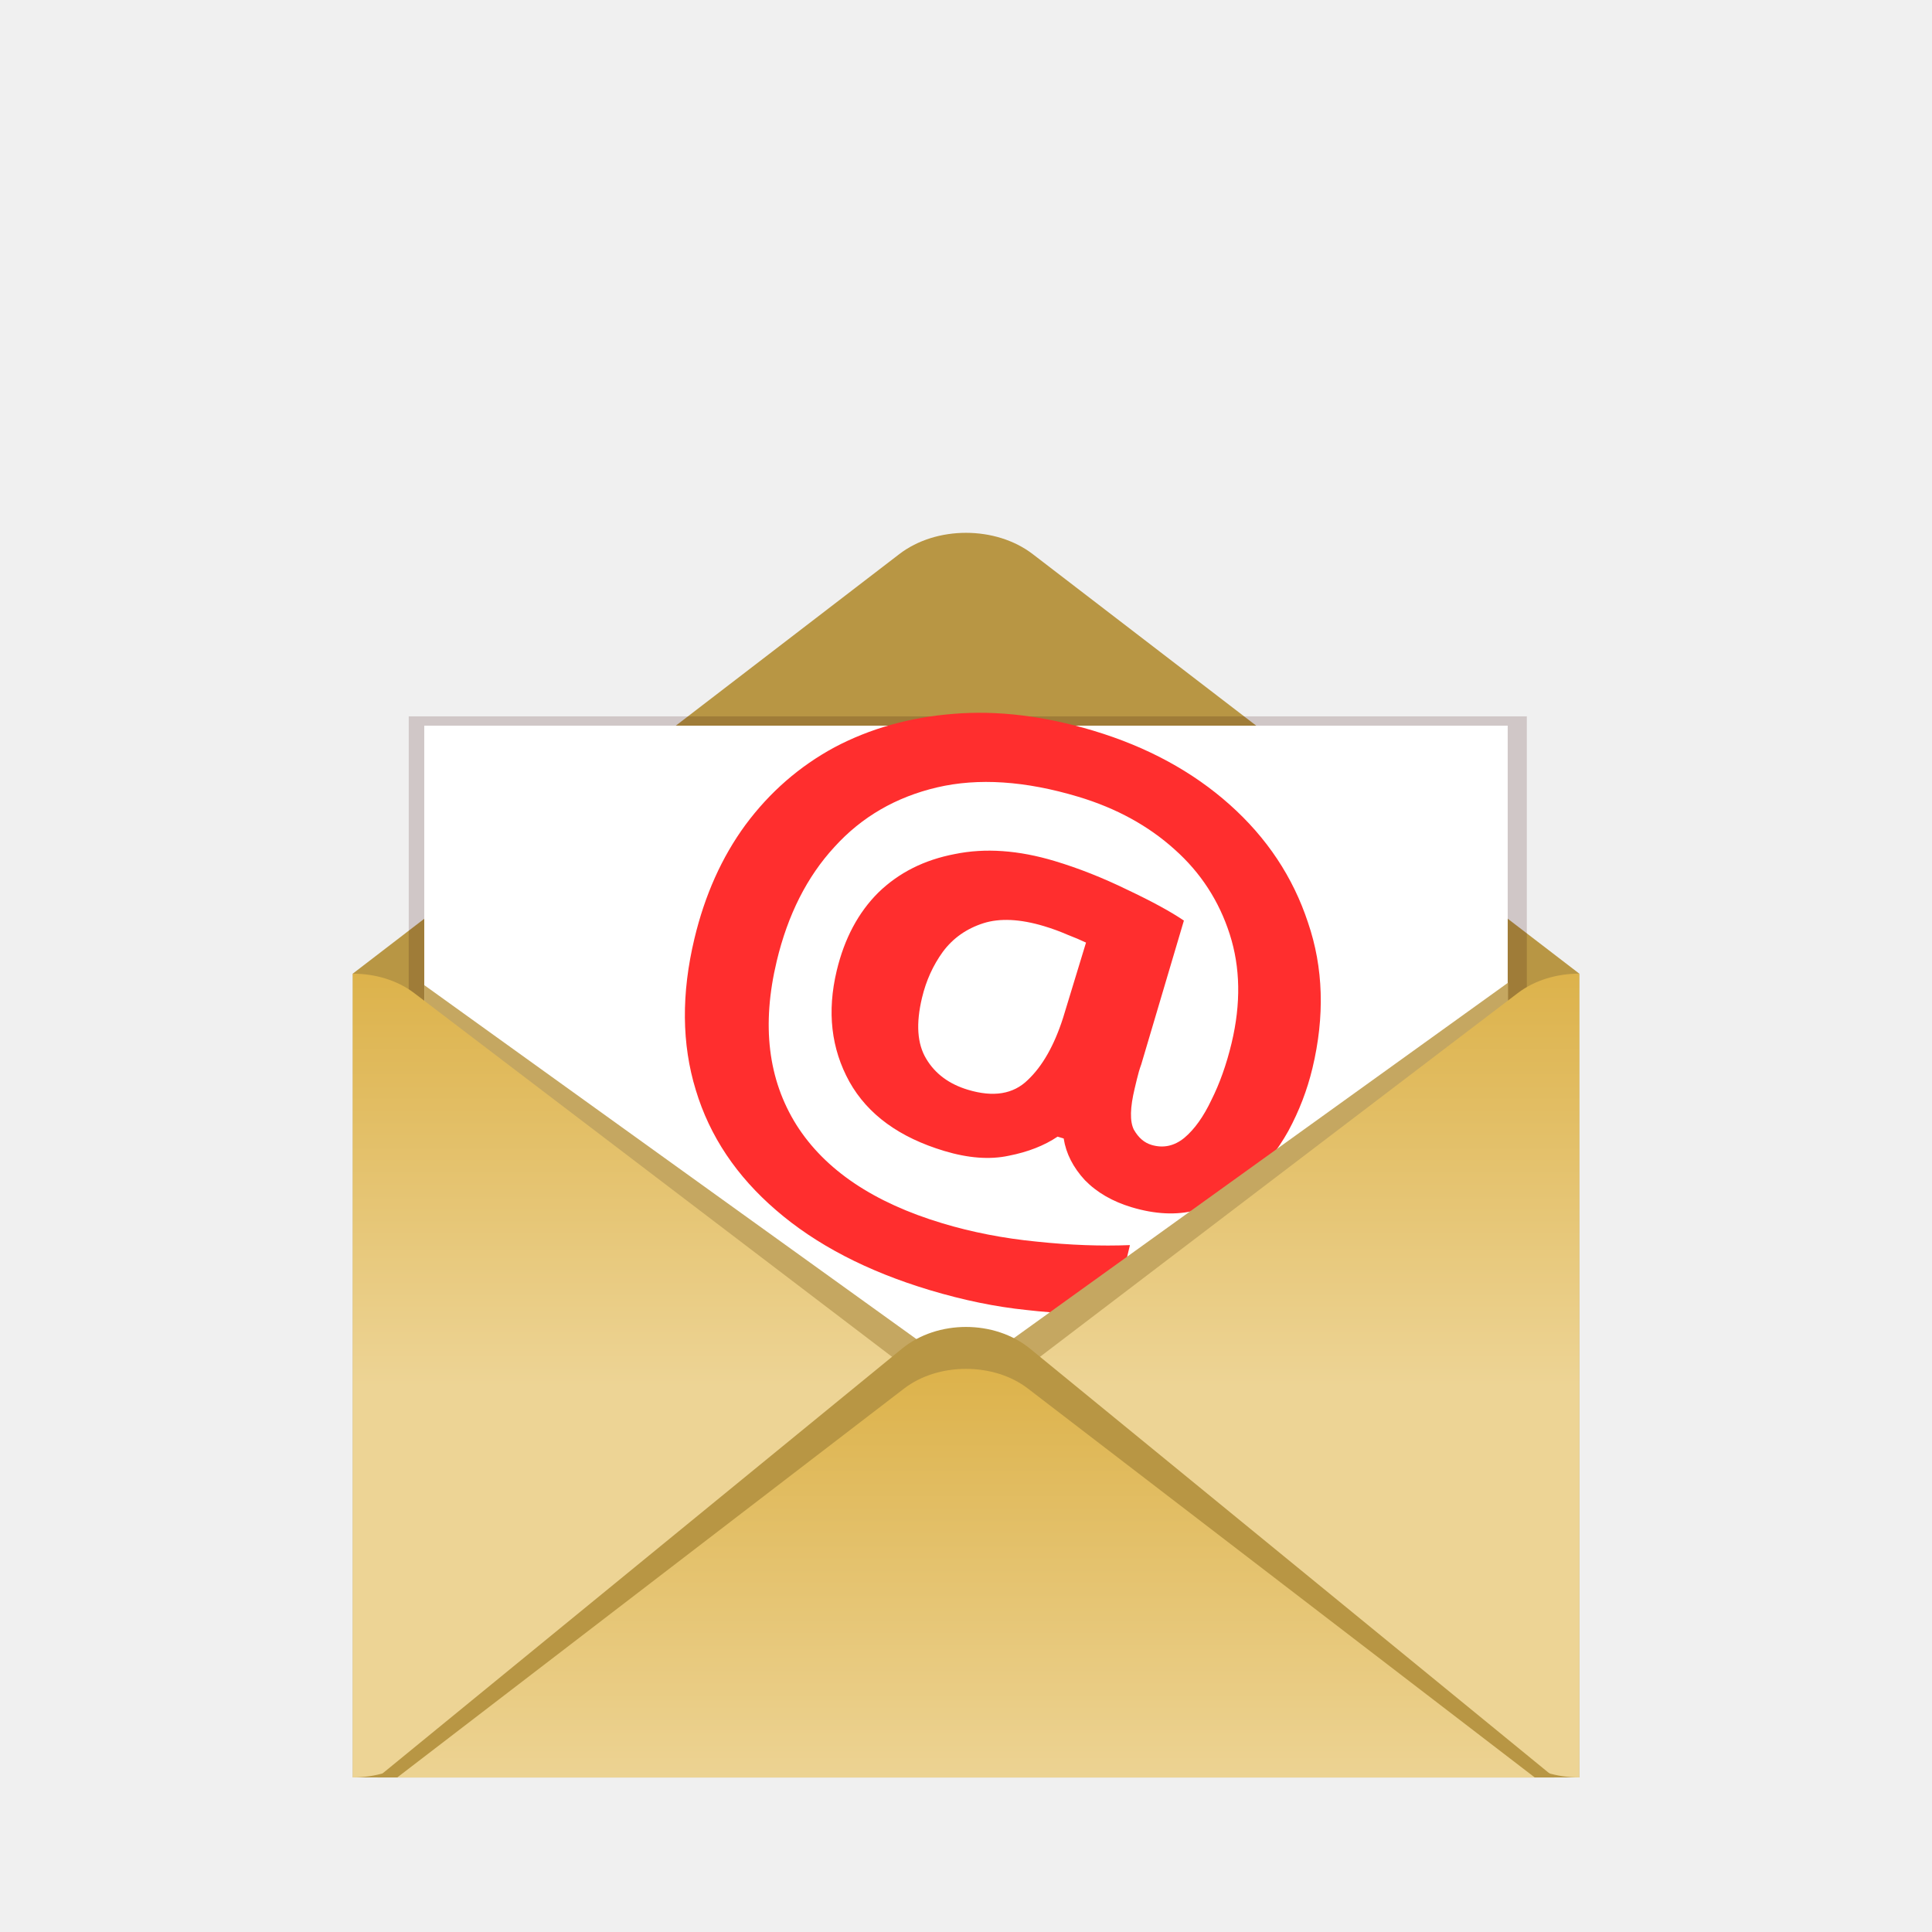
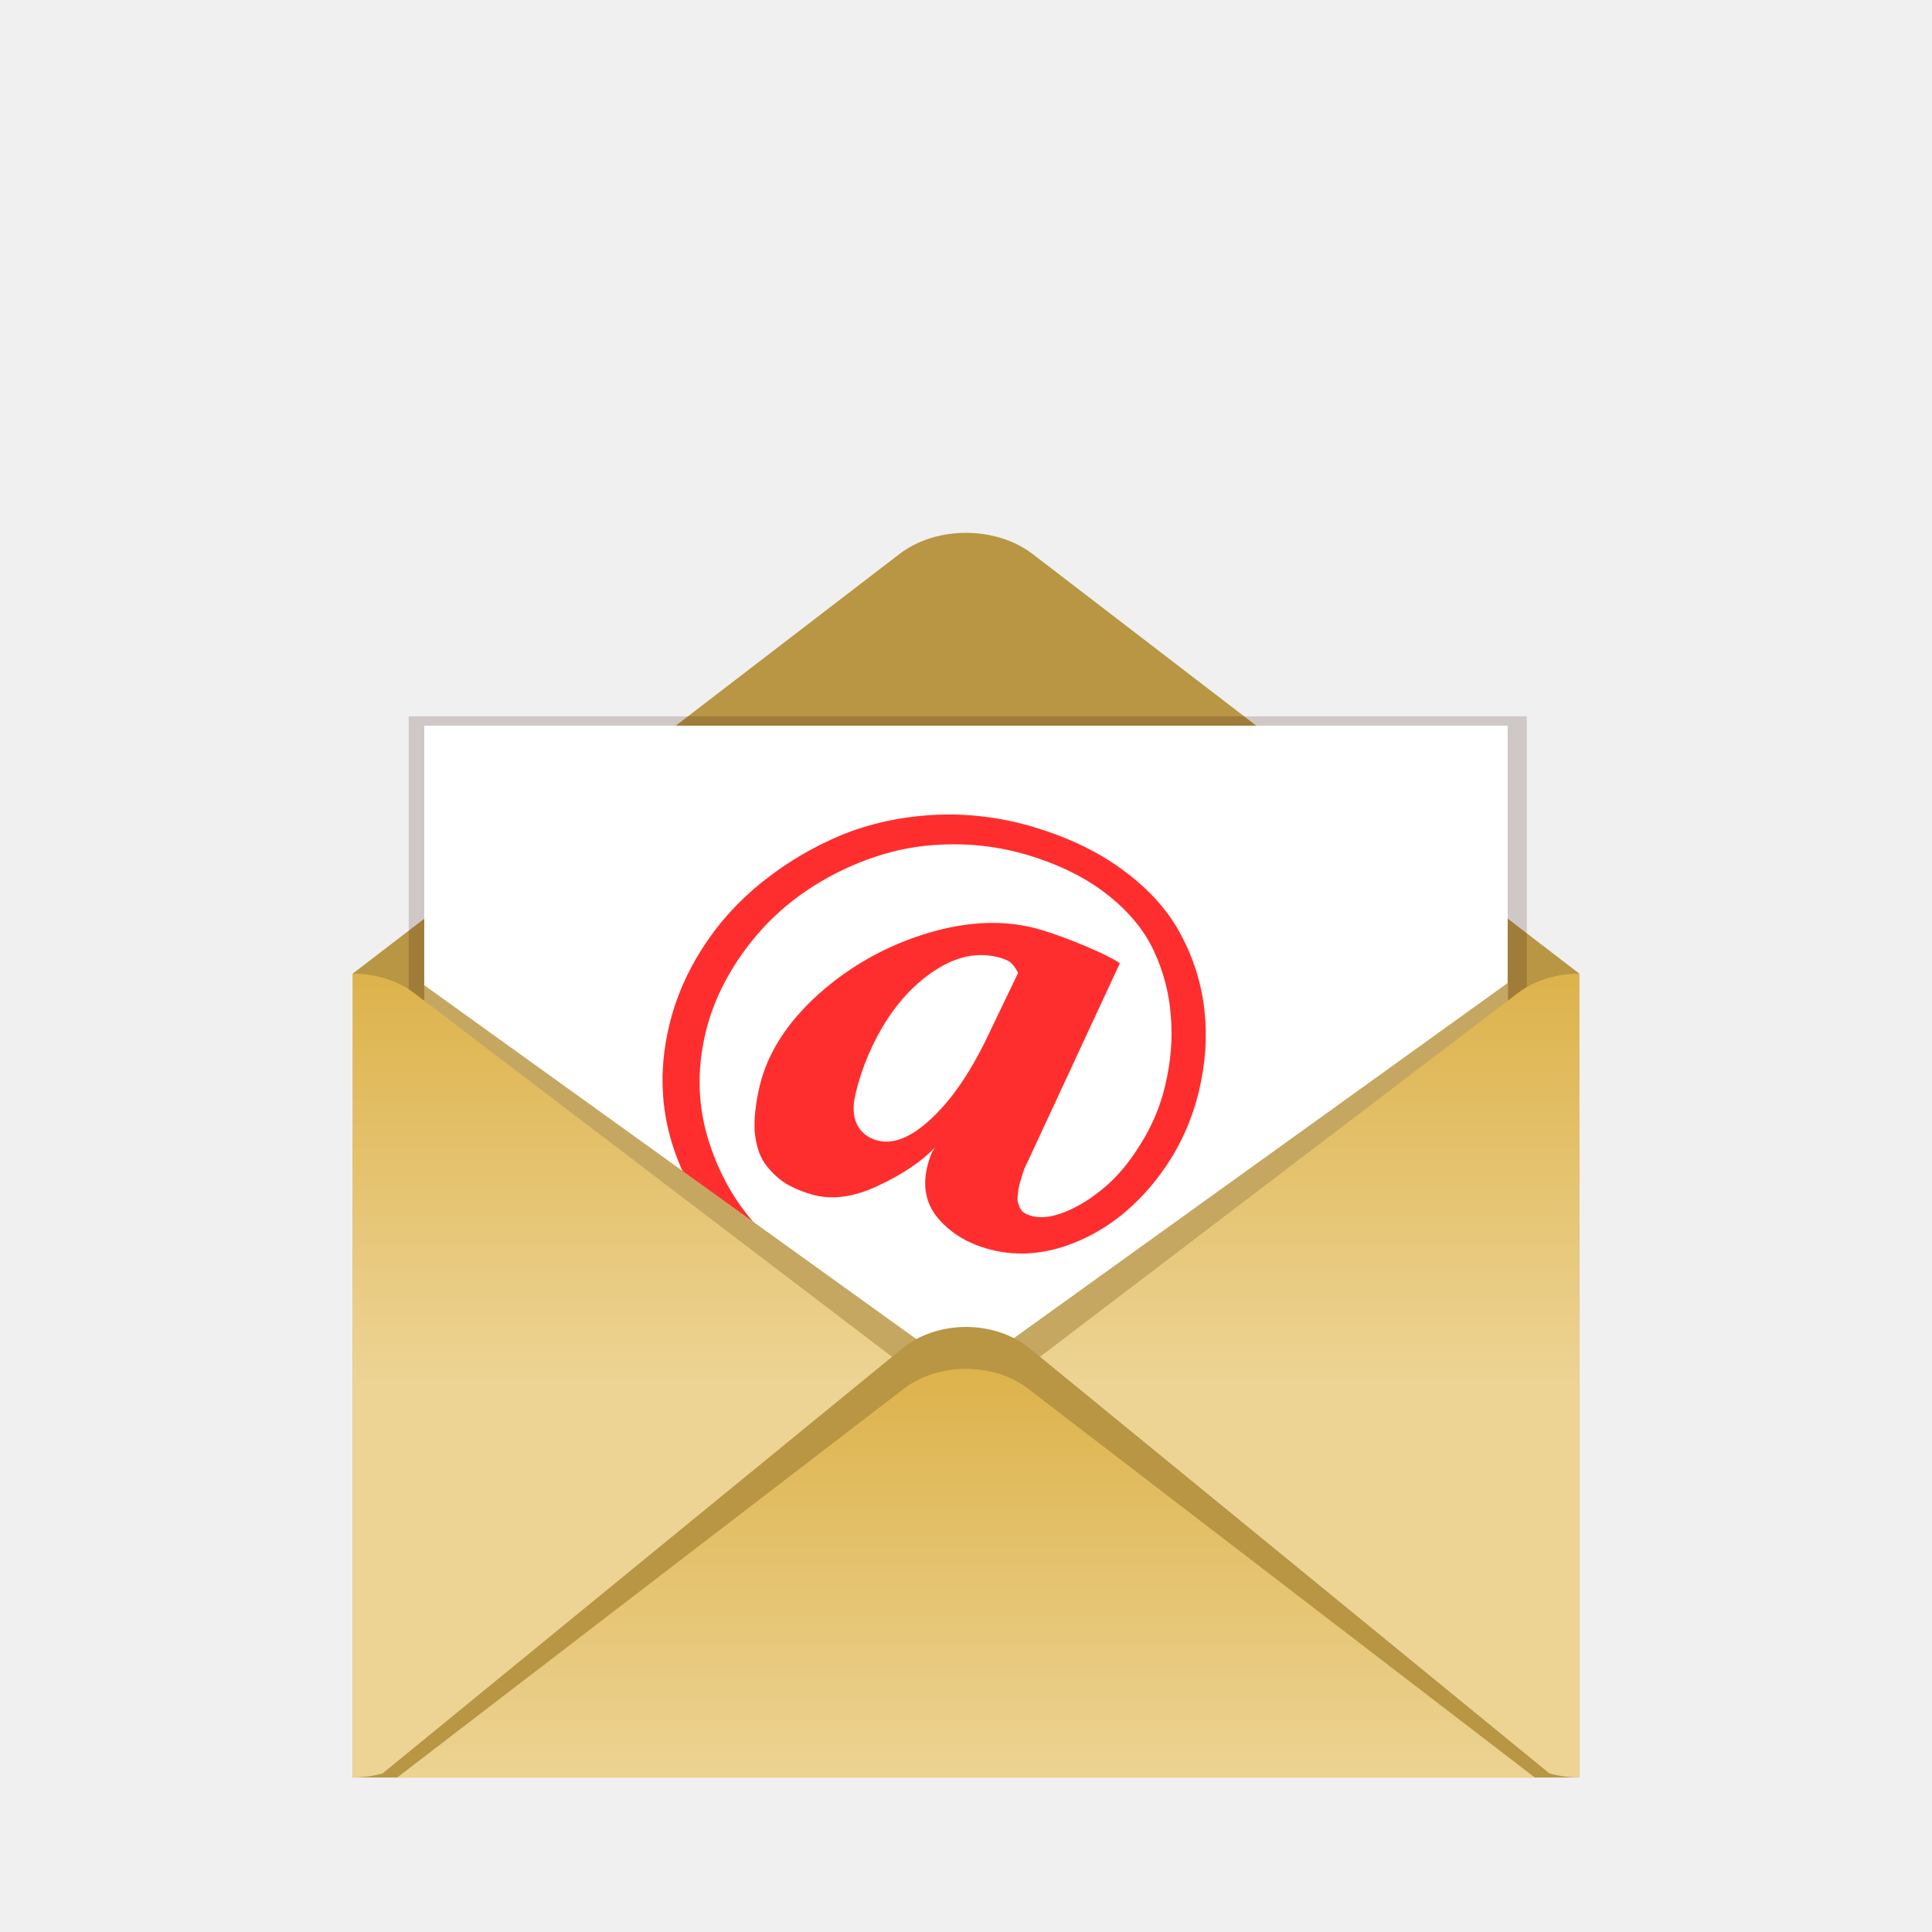
<svg xmlns="http://www.w3.org/2000/svg" xmlns:xlink="http://www.w3.org/1999/xlink" width="100" height="100" viewBox="0 0 26.458 26.458" version="1.1" id="svg2787">
  <defs id="defs2784">
    <linearGradient xlink:href="#linearGradient63860" id="linearGradient65275" gradientUnits="userSpaceOnUse" gradientTransform="matrix(0.8598631,0,0,1.04505,2.010578,-1.174216)" x1="-4.886" y1="22.243" x2="31.319" y2="23.343" />
    <linearGradient id="linearGradient63860">
      <stop style="stop-color:#1b1b1b;stop-opacity:0" offset="0" id="stop63856" />
      <stop style="stop-color:#f7f7f7;stop-opacity:1;" offset="1" id="stop63858" />
    </linearGradient>
    <linearGradient xlink:href="#linearGradient21111" id="linearGradient63872" x1="2.214" y1="23.343" x2="31.319" y2="23.343" gradientUnits="userSpaceOnUse" gradientTransform="matrix(0.937695,0,0,0.938529,0.7057082,1.052736)" />
    <linearGradient id="linearGradient21111">
      <stop style="stop-color:#0bd971;stop-opacity:1;" offset="0" id="stop21107" />
      <stop style="stop-color:#80ffb3;stop-opacity:1;" offset="1" id="stop21109" />
    </linearGradient>
    <linearGradient xlink:href="#linearGradient63860" id="linearGradient63862" x1="-4.886" y1="22.243" x2="31.319" y2="23.343" gradientUnits="userSpaceOnUse" gradientTransform="matrix(0.937695,0,0,0.938529,0.7057082,1.052736)" />
    <linearGradient xlink:href="#linearGradient21727" id="linearGradient64363" x1="5.702" y1="22.951" x2="27.83" y2="22.951" gradientUnits="userSpaceOnUse" gradientTransform="matrix(0.8767613,0,0,0.9342333,2.054743,1.152683)" />
    <linearGradient id="linearGradient21727">
      <stop style="stop-color:#c3e5dd;stop-opacity:1;" offset="0" id="stop21723" />
      <stop style="stop-color:#ffffff;stop-opacity:1;" offset="1" id="stop21725" />
    </linearGradient>
    <linearGradient xlink:href="#linearGradient21733" id="linearGradient64858" x1="8.565" y1="23.251" x2="24.967" y2="23.251" gradientUnits="userSpaceOnUse" gradientTransform="matrix(0.8614352,0,0,0.9639269,2.171398,0.7054129)" />
    <linearGradient id="linearGradient21733">
      <stop style="stop-color:#ffffff;stop-opacity:1;" offset="0" id="stop21729" />
      <stop style="stop-color:#effff9;stop-opacity:1;" offset="1" id="stop21731" />
    </linearGradient>
    <radialGradient xlink:href="#linearGradient21741" id="radialGradient66381" cx="16.401" cy="22.166" fx="16.401" fy="22.166" r="4.702" gradientTransform="matrix(0.02092082,0.7367492,-1.25573,0.039307,43.99505,9.38607)" gradientUnits="userSpaceOnUse" />
    <linearGradient id="linearGradient21741">
      <stop style="stop-color:#484d4e;stop-opacity:1;" offset="0" id="stop21735" />
      <stop style="stop-color:#585e60;stop-opacity:0.996;" offset="0.67" id="stop21737" />
      <stop style="stop-color:#e6f6fb;stop-opacity:0.994;" offset="1" id="stop21739" />
    </linearGradient>
    <linearGradient xlink:href="#linearGradient21068" id="linearGradient83573" x1="22.327" y1="17.517" x2="28.831" y2="17.517" gradientUnits="userSpaceOnUse" gradientTransform="matrix(1,0,0,1.049923,-0.338919,-0.9249419)" />
    <linearGradient id="linearGradient21068">
      <stop style="stop-color:#19723e;stop-opacity:1;" offset="0" id="stop21062" />
      <stop style="stop-color:#2dcf67;stop-opacity:0.824;" offset="0.515" id="stop21064" />
      <stop style="stop-color:#cf2d2d;stop-opacity:0;" offset="1" id="stop21066" />
    </linearGradient>
    <linearGradient xlink:href="#linearGradient21076" id="linearGradient84484" x1="24.563" y1="12.671" x2="26.244" y2="12.671" gradientUnits="userSpaceOnUse" gradientTransform="matrix(1,0,0,1.049923,-0.338919,-0.9249419)" />
    <linearGradient id="linearGradient21076">
      <stop style="stop-color:#1e884f;stop-opacity:1;" offset="0.038" id="stop21070" />
      <stop style="stop-color:#17b682;stop-opacity:0.749;" offset="0.455" id="stop21072" />
      <stop style="stop-color:#69dec4;stop-opacity:0.7;" offset="1" id="stop21074" />
    </linearGradient>
    <radialGradient xlink:href="#linearGradient21055" id="radialGradient66391" cx="16.013" cy="18.754" fx="16.013" fy="18.754" r="8.276" gradientTransform="matrix(0.3974668,2.439438,-1.48863,0.2673702,33.75081,-30.22715)" gradientUnits="userSpaceOnUse" />
    <linearGradient id="linearGradient21055">
      <stop style="stop-color:#aaffc4;stop-opacity:1;" offset="0" id="stop21049" />
      <stop style="stop-color:#00fdac;stop-opacity:1;" offset="0.359" id="stop21051" />
      <stop style="stop-color:#00d981;stop-opacity:1;" offset="0.623" id="stop21057" />
      <stop style="stop-color:#00a715;stop-opacity:1;" offset="0.981" id="stop21053" />
    </linearGradient>
    <linearGradient xlink:href="#linearGradient61459" id="linearGradient61461" x1="54.535" y1="-88.887" x2="70.77" y2="-88.887" gradientUnits="userSpaceOnUse" gradientTransform="matrix(0.9063528,0,0,0.9516006,-40.5825,93.34793)" />
    <linearGradient id="linearGradient61459">
      <stop style="stop-color:#ed7a59;stop-opacity:1;" offset="0" id="stop61455" />
      <stop style="stop-color:#ffeb84;stop-opacity:1;" offset="1" id="stop61457" />
    </linearGradient>
    <linearGradient xlink:href="#linearGradient68455" id="linearGradient68457" x1="8.271" y1="10.486" x2="24.902" y2="10.486" gradientUnits="userSpaceOnUse" gradientTransform="matrix(1,0,0,1.049923,-0.338919,-0.9249419)" />
    <linearGradient id="linearGradient68455">
      <stop style="stop-color:#cf7b43;stop-opacity:1;" offset="0" id="stop68451" />
      <stop style="stop-color:#ffb380;stop-opacity:0;" offset="1" id="stop68453" />
    </linearGradient>
    <linearGradient xlink:href="#linearGradient42482" id="linearGradient42484" x1="8.241" y1="25.482" x2="21.084" y2="19.027" gradientUnits="userSpaceOnUse" gradientTransform="matrix(0.9155741,-0.09210092,0,1,39.14246,-12.15013)" />
    <linearGradient id="linearGradient42482">
      <stop style="stop-color:#c8b7b7;stop-opacity:1;" offset="0" id="stop42478" />
      <stop style="stop-color:#c5b3b3;stop-opacity:1;" offset="0.494" id="stop42488" />
      <stop style="stop-color:#ae9696;stop-opacity:1;" offset="0.556" id="stop42618" />
      <stop style="stop-color:#a18686;stop-opacity:1;" offset="0.637" id="stop42486" />
      <stop style="stop-color:#916f6f;stop-opacity:1;" offset="0.809" id="stop42492" />
      <stop style="stop-color:#916e6e;stop-opacity:1;" offset="1" id="stop42480" />
    </linearGradient>
    <radialGradient xlink:href="#linearGradient15505" id="radialGradient52129-9-6" cx="76.809" cy="-0.699" fx="76.809" fy="-0.699" r="8.034" gradientTransform="matrix(1.13596,1.652974,-1.485476,1.020852,-70.69832,-120.2656)" gradientUnits="userSpaceOnUse" />
    <linearGradient id="linearGradient15505">
      <stop style="stop-color:#fffae2;stop-opacity:1;" offset="0" id="stop15495" />
      <stop style="stop-color:#fff7ce;stop-opacity:1;" offset="0.115" id="stop15497" />
      <stop style="stop-color:#ff4f9d;stop-opacity:1;" offset="0.408" id="stop15499" />
      <stop style="stop-color:#ff2158;stop-opacity:1;" offset="0.762" id="stop15501" />
      <stop style="stop-color:#ff0515;stop-opacity:1;" offset="1" id="stop15503" />
    </linearGradient>
    <radialGradient xlink:href="#linearGradient51705" id="radialGradient51707" cx="80.927" cy="23.284" fx="80.927" fy="23.284" r="2.399" gradientTransform="matrix(0.09121776,-0.8893756,1.027797,0.1054147,-44.19609,95.19247)" gradientUnits="userSpaceOnUse" />
    <linearGradient id="linearGradient51705">
      <stop style="stop-color:#e4e2ed;stop-opacity:1;" offset="0" id="stop51701" />
      <stop style="stop-color:#484456;stop-opacity:1;" offset="0.812" id="stop6762" />
      <stop style="stop-color:#372e4d;stop-opacity:1;" offset="1" id="stop51703" />
    </linearGradient>
    <radialGradient xlink:href="#linearGradient52127" id="radialGradient52129" cx="77.356" cy="-0.548" fx="77.356" fy="-0.548" r="8.034" gradientTransform="matrix(1.558933,0.9992701,-0.898013,1.400965,-110.7181,-71.87788)" gradientUnits="userSpaceOnUse" />
    <linearGradient id="linearGradient52127">
      <stop style="stop-color:#fffae2;stop-opacity:1;" offset="0" id="stop52123" />
      <stop style="stop-color:#fff7ce;stop-opacity:1;" offset="0.115" id="stop52131" />
      <stop style="stop-color:#ffde4f;stop-opacity:1;" offset="0.408" id="stop52133" />
      <stop style="stop-color:#ffc221;stop-opacity:1;" offset="0.76" id="stop52135" />
      <stop style="stop-color:#ffa605;stop-opacity:1;" offset="1" id="stop52125" />
    </linearGradient>
    <linearGradient xlink:href="#linearGradient29522" id="linearGradient31309" gradientUnits="userSpaceOnUse" gradientTransform="matrix(0.7932409,-0.6089079,0.7932409,0.6089079,4.892518,-8.867114)" x1="14.228" y1="-29.19" x2="3.659" y2="-18.62" />
    <linearGradient id="linearGradient29522">
      <stop style="stop-color:#d4a125;stop-opacity:1;" offset="0" id="stop29518" />
      <stop style="stop-color:#edd495;stop-opacity:1;" offset="1" id="stop29520" />
    </linearGradient>
    <linearGradient xlink:href="#linearGradient29522" id="linearGradient31385" gradientUnits="userSpaceOnUse" gradientTransform="matrix(-0.7932409,-0.6089079,-0.7932409,0.6089079,5.107999,-8.867114)" x1="14.228" y1="-29.19" x2="3.659" y2="-18.62" />
    <linearGradient xlink:href="#linearGradient29522" id="linearGradient29605" gradientUnits="userSpaceOnUse" gradientTransform="matrix(0.8001375,-0.6190755,0.8001375,0.6190755,17.50946,-0.3688092)" x1="14.228" y1="-29.19" x2="3.659" y2="-18.62" />
  </defs>
  <g id="layer1">
    <g id="g25653" transform="matrix(0.6246622,0,0,0.6246618,-27.7739,6.323264)" style="stroke-width:1.601">
      <path id="path59980-7-4-4-38-6" style="fill:#509e8f;fill-opacity:1;fill-rule:evenodd;stroke:url(#linearGradient65275);stroke-width:0" d="m 28.94,23.22 c 0,4.904 -6.683,7.457 -12.281,7.578 C 11.062,30.918 4.044,28.043 3.914,23.22 3.796,18.806 9.517,15.223 16.427,15.223 c 6.911,0 12.513,3.58 12.513,7.997 z" />
      <ellipse style="fill:url(#linearGradient63872);fill-opacity:1;fill-rule:evenodd;stroke:url(#linearGradient63862);stroke-width:0;stroke-dasharray:none;stroke-opacity:1" id="path59980-7-4-4-38" cx="16.427" cy="22.961" rx="13.646" ry="7.182" />
      <path style="fill:url(#linearGradient64363);fill-opacity:1;fill-rule:evenodd;stroke:#000000;stroke-width:0;stroke-dasharray:none;stroke-opacity:1" d="m 16.755,17.562 a 9.701,5.032 0 0 0 -9.701,5.032 9.701,5.032 0 0 0 9.701,5.032 9.701,5.032 0 0 0 9.7,-5.032 9.701,5.032 0 0 0 -9.7,-5.032 z" id="path59980-7-4-4-3-2" />
      <path style="fill:url(#linearGradient64858);fill-opacity:1;fill-rule:evenodd;stroke:none;stroke-width:0;stroke-dasharray:none;stroke-opacity:1" d="m 16.615,19.358 a 7.065,3.759 0 0 1 7.065,3.759 7.065,3.759 0 0 1 -7.065,3.759 7.065,3.759 0 0 1 -7.065,-3.759 7.065,3.759 0 0 1 7.065,-3.759 z" id="path64850" />
      <ellipse style="fill:url(#radialGradient66381);fill-opacity:1;fill-rule:evenodd;stroke-width:0.424" id="path66164" cx="16.291" cy="22.527" rx="4.702" ry="2.767" />
      <path id="path88587-9" style="mix-blend-mode:darken;fill:#272626;fill-opacity:0.429;fill-rule:evenodd;stroke-width:0.424" d="m 17.662,15.78 a 5.106,12.725 65.368 0 0 -4.771,7.309 5.106,12.725 65.368 0 0 13.74,-0.71 5.106,12.725 65.368 0 0 2.8,-1.468 13.606,6.918 0 0 0 -11.769,-5.132 z" />
      <path style="fill:#39ffba;fill-opacity:1;stroke:#000000;stroke-width:0;stroke-linecap:butt;stroke-linejoin:miter;stroke-dasharray:none;stroke-opacity:1" d="m 24.037,11.984 c 0.401,-0.421 2.353,-2.358 4.002,-0.832 1.379,1.275 1.455,3.883 -0.364,5.774 -1.819,1.89 -3.539,2.303 -4.2,3.059 -0.661,0.756 -1.058,0.687 -1.257,0.447 -0.02,-1.481 0.536,-2.075 1.091,-2.406 1.191,-0.515 3.241,-1.512 4.035,-2.749 0.794,-1.237 1.158,-2.373 0.232,-3.164 -0.926,-0.79 -3.01,0.861 -3.373,1.72 -0.396,0.935 -0.885,-1.093 -0.232,-1.779 z" id="path66789" />
      <path style="fill:url(#linearGradient83573);fill-opacity:1;stroke:#000000;stroke-width:0;stroke-linecap:butt;stroke-linejoin:miter;stroke-dasharray:none;stroke-opacity:1" d="m 23.607,17.835 c 1.685,-0.792 3.354,-1.547 4.074,-3.17 0.421,-1.031 0.745,-1.128 0.348,0.198 -0.398,1.326 -0.865,1.817 -1.59,2.431 -0.725,0.614 -0.889,1.007 -0.094,0.491 0.795,-0.516 1.801,-1.645 1.964,-2.136 0.164,-0.491 0.253,0.19 -0.776,1.369 -1.274,1.459 -3.614,2.637 -4.24,3.173 -0.355,0.304 -0.829,0.825 -1.208,0.91 -0.211,0.048 -0.004,-0.022 0.004,-0.248 0.682,-2.22 0.006,-2.08 1.519,-3.019 z" id="path68033" />
      <path style="fill:url(#linearGradient84484);fill-opacity:1;stroke:#000000;stroke-width:0;stroke-linecap:butt;stroke-linejoin:miter;stroke-dasharray:none;stroke-opacity:1" d="m 25.442,10.878 c 0.227,0.282 0.557,0.731 0.423,1.364 0,0 -1.062,0.588 -1.549,1.48 -0.215,0.393 -0.162,-1.397 0.061,-2.056 0.429,-0.422 0.754,-0.614 1.066,-0.788 z" id="path68035" />
      <path id="path60967" style="fill:url(#radialGradient66391);fill-opacity:1;fill-rule:evenodd;stroke:#576e14;stroke-width:0;stroke-dasharray:none;stroke-opacity:1" d="m 16.203,5.689 c -4.434,0 -8.052,1.901 -8.22,4.28 -0.034,0.788 0.005,1.612 0.129,2.465 0.255,1.763 0.427,3.437 0.902,4.98 1.285,4.175 3.299,7.222 7.28,7.222 3.981,0 5.995,-3.047 7.28,-7.222 0.475,-1.543 0.76,-3.203 0.902,-4.98 0.075,-0.946 0.06,-1.864 -0.035,-2.741 -0.422,-2.249 -3.976,-4.004 -8.238,-4.004 z" />
      <path id="path60967-9" style="mix-blend-mode:normal;fill:#00bc70;fill-opacity:1;fill-rule:evenodd;stroke:#576e14;stroke-width:0;stroke-dasharray:none;stroke-opacity:1" d="m 17.382,24.505 c 3.289,-0.498 5.055,-3.357 6.221,-7.144 0.475,-1.543 0.76,-3.203 0.902,-4.98 0.075,-0.946 0.06,-1.864 -0.035,-2.74 C 24.429,9.422 24.358,9.208 24.261,9 24.25,9.13 24.239,9.258 24.225,9.386 23.968,10.756 22.511,11.938 20.438,12.627 a 4.066,8.696 0 0 1 0.027,0.141 4.066,8.696 0 0 1 0.036,0.203 4.066,8.696 0 0 1 0.034,0.205 4.066,8.696 0 0 1 0.031,0.207 4.066,8.696 0 0 1 0.028,0.208 4.066,8.696 0 0 1 0.026,0.209 4.066,8.696 0 0 1 0.024,0.211 4.066,8.696 0 0 1 0.021,0.212 4.066,8.696 0 0 1 0.019,0.213 4.066,8.696 0 0 1 0.016,0.214 4.066,8.696 0 0 1 0.014,0.215 4.066,8.696 0 0 1 0.011,0.215 4.066,8.696 0 0 1 0.009,0.216 4.066,8.696 0 0 1 0.007,0.216 4.066,8.696 0 0 1 0.004,0.216 4.066,8.696 0 0 1 0.001,0.217 4.066,8.696 0 0 1 -0.011,0.649 4.066,8.696 0 0 1 -0.034,0.646 4.066,8.696 0 0 1 -0.056,0.639 4.066,8.696 0 0 1 -0.079,0.628 4.066,8.696 0 0 1 -0.101,0.614 4.066,8.696 0 0 1 -0.121,0.596 4.066,8.696 0 0 1 -0.142,0.575 4.066,8.696 0 0 1 -0.162,0.551 4.066,8.696 0 0 1 -0.18,0.524 4.066,8.696 0 0 1 -0.198,0.493 4.066,8.696 0 0 1 -0.215,0.46 4.066,8.696 0 0 1 -0.23,0.424 4.066,8.696 0 0 1 -0.245,0.386 4.066,8.696 0 0 1 -0.257,0.346 4.066,8.696 0 0 1 -0.269,0.304 4.066,8.696 0 0 1 -0.279,0.26 4.066,8.696 0 0 1 -0.287,0.215 4.066,8.696 0 0 1 -0.294,0.168 4.066,8.696 0 0 1 -0.203,0.082 z" />
      <ellipse style="fill:none;fill-rule:evenodd;stroke:#000000;stroke-width:0;stroke-dasharray:none;stroke-opacity:1" id="path59980-7-4" cx="16.203" cy="10.108" rx="7.261" ry="3.444" />
      <path id="path59980-7-4-5" style="fill:url(#linearGradient61461);fill-opacity:1;fill-rule:evenodd;stroke:#000000;stroke-width:0;stroke-dasharray:none;stroke-opacity:1" d="m 16.078,6.585 c -4.01,-2.03e-5 -7.136,1.621 -7.136,3.523 9.698e-4,0.207 0.022,0.609 0.102,0.813 0.809,-1.583 3.789,-2.677 7.191,-2.678 3.344,0.001 6.238,0.973 7.101,2.521 0.1,-0.102 0.201,-0.409 0.176,-0.647 1.18e-4,-1.902 -3.424,-3.531 -7.434,-3.531 z" />
      <ellipse style="fill:url(#linearGradient68457);fill-opacity:1;fill-rule:evenodd;stroke:#6adab6;stroke-width:1.78;stroke-dasharray:none;stroke-opacity:1" id="path59980-7-4-2-97" cx="16.248" cy="10.085" rx="7.76" ry="3.943" />
      <ellipse style="fill:none;fill-rule:evenodd;stroke:#ffffff;stroke-width:2.26;stroke-dasharray:none;stroke-opacity:1" id="path59980-7-4-2" cx="16.248" cy="10.193" rx="7.641" ry="3.932" />
      <path style="mix-blend-mode:lighten;fill:#ffffff;fill-opacity:0.324;stroke:#000000;stroke-width:0;stroke-linecap:butt;stroke-linejoin:miter;stroke-dasharray:none;stroke-opacity:1" d="m 10.962,13.318 1.954,0.575 c 0,0 -0.396,7.144 1.703,10.344 0.131,0.199 0.144,0.285 -0.057,0.174 -0.418,-0.23 -0.888,-0.617 -1.224,-1.072 -2.127,-2.874 -3.08,-6.35 -2.822,-10.142 z" id="path66787" />
      <path style="mix-blend-mode:multiply;fill:#8e6b36;fill-opacity:0.441;stroke:#000000;stroke-width:0;stroke-linecap:butt;stroke-linejoin:miter;stroke-dasharray:none;stroke-opacity:1" d="m 9.339,11.003 c 0,0 -0.759,-1.352 1.022,-2.526 0.805,-0.53 1.678,-0.85 2.414,-1.04 0.874,-0.226 1.587,-0.239 1.587,-0.239 l -0.559,1.334 z" id="path88626" />
      <g id="g89390" style="stroke-width:1.562" transform="matrix(1,0,0,1.049923,-0.338919,-0.9249419)">
        <path id="path59980-7-4-8" style="fill:#602c0f;fill-opacity:1;fill-rule:evenodd;stroke:#000000;stroke-width:0;stroke-dasharray:none;stroke-opacity:1" d="m 16.606,8.574 c -3.48,2.476e-4 -6.328,1.213 -6.987,2.82 0.506,1.503 3.554,2.558 6.923,2.558 3.484,-3.97e-4 6.476,-1.153 7.13,-2.748 C 22.898,9.663 19.973,8.574 16.606,8.574 Z" />
        <path id="path59980-7-4-8-9" style="fill:#371600;fill-opacity:0.928;fill-rule:evenodd;stroke:#000000;stroke-width:0;stroke-dasharray:none;stroke-opacity:1" d="m 16.565,8.583 c -3.48,2.48e-4 -6.328,1.212 -6.987,2.82 0.201,0.596 0.802,1.121 1.662,1.538 a 6.735,3.368 0 0 1 -0.061,-0.453 6.735,3.368 0 0 1 6.735,-3.367 6.735,3.368 0 0 1 4.541,0.881 C 21.122,9.132 18.955,8.583 16.565,8.583 Z" />
        <path id="path84513" style="fill:#783c1f;fill-rule:evenodd;stroke-width:0.413" d="m 20.065,11.1 c 0,0.805 -1.811,1.637 -4.046,1.637 -2.234,0 -4.046,-0.733 -4.046,-1.637 0,-0.64 2.076,-1.637 4.046,-1.637 2.234,-2e-7 4.046,0.931 4.046,1.637 z" />
      </g>
    </g>
-     <g id="g117847" transform="matrix(0.6713422,0,0,0.6713422,37.13229,-11.04357)" style="stroke-width:1.49">
-       <path id="rect29651" style="fill:#b89644;fill-opacity:1;fill-rule:evenodd;stroke-width:0.377" d="m -35.605,27.319 c -0.493,-1e-6 -0.985,0.145 -1.362,0.435 l -11.147,8.557 h 0.002 V 52.708 h 25.015 V 36.311 h 0.002 L -34.243,27.754 c -0.377,-0.29 -0.87,-0.435 -1.363,-0.435 z" />
-       <rect style="mix-blend-mode:multiply;fill:#ddd3d3;fill-opacity:1;fill-rule:evenodd;stroke-width:0.386" id="rect31549-1" width="22.808" height="19.408" x="-46.973" y="31.063" />
-       <rect style="fill:#ffffff;fill-rule:evenodd;stroke-width:0.394" id="rect31549" width="22.101" height="20.893" x="-46.656" y="31.253" />
-       <text xml:space="preserve" style="font-style:normal;font-weight:normal;font-size:15.525px;line-height:1.25;font-family:sans-serif;fill:#000000;fill-opacity:1;stroke:none;stroke-width:0.361" x="-31.271" y="52.283" id="text33454" transform="matrix(0.9981024,0.2998089,-0.2238531,0.9346605,0,0)">
-         <tspan id="tspan33452" style="font-style:normal;font-variant:normal;font-weight:bold;font-stretch:normal;font-size:15.525px;font-family:Amiri;-inkscape-font-specification:'Amiri Bold';fill:#ff2e2e;fill-opacity:1;stroke-width:0.361" x="-31.271" y="52.283">@</tspan>
-       </text>
-       <path id="path31562" style="mix-blend-mode:normal;fill:#c5a761;fill-opacity:1;stroke:#000000;stroke-width:0;stroke-linecap:butt;stroke-linejoin:miter;stroke-dasharray:none;stroke-opacity:1" d="m -24.548,36.496 -11.088,7.975 -11.019,-7.925 v 2.948 l 9.954,8.797 h 1.995 l -0.003,-0.05 h 0.208 l 9.953,-8.798 z" />
-       <g id="g31560" transform="matrix(1,0,0,0.991651,-40.60526,66.98862)" style="stroke-width:1.49">
-         <g id="g31553" style="stroke-width:1.49">
-           <path id="rect29033-76-4" style="fill:url(#linearGradient31309);fill-opacity:1;fill-rule:evenodd;stroke-width:0.439" d="m -7.509,-30.936 v 16.535 c 0.453,10e-7 0.906,-0.133 1.253,-0.399 l 10.25,-7.868 -10.25,-7.868 c -0.347,-0.266 -0.8,-0.399 -1.253,-0.399 z" />
-           <path id="rect29033-76-4-0" style="fill:url(#linearGradient31385);fill-opacity:1;fill-rule:evenodd;stroke-width:0.439" d="m 17.51,-30.936 v 16.535 c -0.453,10e-7 -0.906,-0.133 -1.253,-0.399 L 6.007,-22.668 16.257,-30.537 c 0.347,-0.266 0.8,-0.399 1.253,-0.399 z" />
-         </g>
-         <path id="rect29033-76-0" style="fill:#b89644;fill-opacity:1;fill-rule:evenodd;stroke-width:0.475" d="m 5,-23.668 c -0.473,-1e-6 -0.945,0.149 -1.307,0.448 l -10.696,8.82 H 17.003 L 6.307,-23.221 C 5.945,-23.519 5.473,-23.668 5,-23.668 Z" />
-         <path id="rect29033-76" style="fill:url(#linearGradient29605);fill-opacity:1;fill-rule:evenodd;stroke-width:0.445" d="m 5,-22.806 c -0.457,-1e-6 -0.913,0.135 -1.264,0.406 l -10.339,8 H 16.603 L 6.264,-22.4 c -0.35,-0.271 -0.807,-0.406 -1.264,-0.406 z" />
-       </g>
+     <path id="rect29651" style="fill:#b89644;fill-opacity:1;fill-rule:evenodd;stroke-width:0.253" d="m 13.229,7.297 c -0.331,-7e-7 -0.661,0.097 -0.914,0.292 L 4.831,13.333 H 4.832 V 24.342 H 21.626 V 13.333 h 0.002 L 14.144,7.589 C 13.89,7.394 13.56,7.297 13.229,7.297 Z" />
+     <rect style="mix-blend-mode:multiply;fill:#ddd3d3;fill-opacity:1;fill-rule:evenodd;stroke-width:0.259" id="rect31549-1" width="15.312" height="13.03" x="5.597" y="9.81" />
+     <rect style="fill:#ffffff;fill-rule:evenodd;stroke-width:0.265" id="rect31549" width="14.837" height="14.026" x="5.81" y="9.938" />
+     <g aria-label="@" transform="matrix(0.9981024,0.2998089,-0.2238531,0.9346605,0,0)" id="text33454" style="font-size:10.423px;line-height:1.25;stroke-width:0.243">
+       <path d="m 15.78,7.061 q 0.728,0 1.293,0.234 0.565,0.229 0.911,0.636 0.351,0.407 0.529,0.931 0.178,0.524 0.178,1.13 0,0.763 -0.31,1.466 -0.31,0.702 -0.835,1.13 -0.524,0.427 -1.104,0.427 -0.412,0 -0.707,-0.219 -0.29,-0.219 -0.29,-0.657 0,-0.188 0.041,-0.295 -0.193,0.372 -0.616,0.763 -0.417,0.387 -0.83,0.387 -0.214,0 -0.377,-0.051 -0.163,-0.056 -0.31,-0.183 -0.142,-0.132 -0.224,-0.392 -0.076,-0.265 -0.076,-0.646 0,-0.723 0.473,-1.496 0.478,-0.774 1.211,-1.282 0.738,-0.509 1.44,-0.509 0.275,0 0.621,0.041 0.346,0.041 0.489,0.092 l -0.57,3.084 q -0.031,0.122 -0.031,0.254 0,0.01 -0.005,0.071 0,0.061 0,0.092 0.005,0.025 0.01,0.087 0.005,0.056 0.02,0.092 0.015,0.031 0.041,0.066 0.025,0.036 0.066,0.056 0.046,0.015 0.102,0.015 0.193,0 0.422,-0.188 0.229,-0.188 0.427,-0.489 0.204,-0.305 0.336,-0.748 0.137,-0.443 0.137,-0.896 0,-0.534 -0.142,-0.987 Q 17.963,8.619 17.678,8.252 17.393,7.886 16.905,7.677 16.421,7.468 15.78,7.468 q -0.504,0 -0.987,0.158 -0.478,0.153 -0.865,0.422 -0.387,0.265 -0.718,0.631 -0.326,0.361 -0.55,0.779 -0.219,0.412 -0.341,0.865 -0.122,0.453 -0.122,0.891 0,0.845 0.392,1.506 0.392,0.662 0.982,1.008 0.356,0.209 0.784,0.275 0,0.061 -0.142,0.132 -0.142,0.071 -0.265,0.071 -0.219,0 -0.458,-0.092 -0.743,-0.275 -1.262,-1.048 -0.519,-0.774 -0.519,-1.802 0,-0.595 0.193,-1.201 0.193,-0.606 0.56,-1.14 0.372,-0.539 0.86,-0.957 0.494,-0.417 1.13,-0.662 0.641,-0.244 1.328,-0.244 z m -0.031,1.924 q -0.407,0 -0.748,0.372 -0.336,0.372 -0.519,0.931 -0.178,0.56 -0.178,1.15 0,0.27 0.112,0.412 0.112,0.137 0.295,0.137 0.326,0 0.626,-0.499 0.305,-0.504 0.473,-1.333 L 16.014,9.117 q -0.071,-0.081 -0.122,-0.107 -0.046,-0.025 -0.142,-0.025 z" style="font-weight:bold;font-family:Amiri;-inkscape-font-specification:'Amiri Bold';fill:#ff2e2e" id="path9406" />
+     </g>
+     <path id="path31562" style="mix-blend-mode:normal;fill:#c5a761;fill-opacity:1;stroke:#000000;stroke-width:0;stroke-linecap:butt;stroke-linejoin:miter;stroke-dasharray:none;stroke-opacity:1" d="m 20.652,13.458 -7.444,5.354 -7.398,-5.32 v 1.979 l 6.682,5.906 h 1.34 l -0.002,-0.034 h 0.14 l 6.682,-5.906 z" />
+     <g id="g31560" transform="matrix(0.6713422,0,0,0.6657371,9.872269,33.92871)" style="stroke-width:1.49">
+       <g id="g31553" style="stroke-width:1.49">
+         <path id="rect29033-76-4" style="fill:url(#linearGradient31309);fill-opacity:1;fill-rule:evenodd;stroke-width:0.439" d="m -7.509,-30.936 v 16.535 c 0.453,10e-7 0.906,-0.133 1.253,-0.399 l 10.25,-7.868 -10.25,-7.868 c -0.347,-0.266 -0.8,-0.399 -1.253,-0.399 z" />
+         <path id="rect29033-76-4-0" style="fill:url(#linearGradient31385);fill-opacity:1;fill-rule:evenodd;stroke-width:0.439" d="m 17.51,-30.936 v 16.535 c -0.453,10e-7 -0.906,-0.133 -1.253,-0.399 L 6.007,-22.668 16.257,-30.537 c 0.347,-0.266 0.8,-0.399 1.253,-0.399 z" />
+       </g>
+       <path id="rect29033-76-0" style="fill:#b89644;fill-opacity:1;fill-rule:evenodd;stroke-width:0.475" d="m 5,-23.668 c -0.473,-1e-6 -0.945,0.149 -1.307,0.448 l -10.696,8.82 H 17.003 L 6.307,-23.221 C 5.945,-23.519 5.473,-23.668 5,-23.668 Z" />
+       <path id="rect29033-76" style="fill:url(#linearGradient29605);fill-opacity:1;fill-rule:evenodd;stroke-width:0.445" d="m 5,-22.806 c -0.457,-1e-6 -0.913,0.135 -1.264,0.406 l -10.339,8 H 16.603 L 6.264,-22.4 c -0.35,-0.271 -0.807,-0.406 -1.264,-0.406 z" />
    </g>
    <g id="g4859" transform="matrix(0.4998618,0,0,0.5399093,24.50334,46.75995)" style="fill:#a6dcdc;fill-opacity:1;stroke-width:1.925">
      <path style="fill:#a6dcdc;fill-opacity:1;stroke:#000000;stroke-width:0;stroke-linecap:butt;stroke-linejoin:miter;stroke-dasharray:none;stroke-opacity:1" d="m 40.302,-49.403 c 0,0 -3.2,3.3 -7.5,2.6 -4.3,-0.7 -5.4,-4.7 -5.4,-4.7 0,0 -6.768,0.076 -7.5,-7 -0.732,-7.076 6.2,-9.3 6.2,-9.3 0,0 -1.3,-6.3 4.1,-8.7 5.4,-2.4 9.3,1.7 9.3,1.7 0,0 3.7,-3.5 9,-2 5.3,1.5 6.4,5.8 6.4,5.8 0,0 8,0.1 8.4,5.3 0.4,5.2 -3.2,7.5 -3.2,7.5 0,0 2.6,5.2 -1.6,8.4 -4.2,3.2 -7.9,0.1 -7.9,0.1 0,0 -0.4,4.4 -5.3,4.5 -4.9,0.1 -5,-4.2 -5,-4.2 z" id="path4522" />
      <circle style="fill:#a6dcdc;fill-opacity:1;fill-rule:evenodd;stroke-width:0.509" id="path4576" cx="53.603" cy="-43.602" r="2.9" />
      <circle style="fill:#a6dcdc;fill-opacity:1;fill-rule:evenodd;stroke-width:0.509" id="path4578" cx="59.003" cy="-39.602" r="2" />
    </g>
    <g id="g62734" transform="matrix(0.7536567,0,0,0.7780358,93.46873,9.777689)" style="stroke-width:1.306">
      <g id="g57676" transform="translate(-34.65,-10.18286)" style="stroke-width:1.306">
        <g id="g90331" style="stroke-width:1.306">
          <path id="path4915" style="fill:#a6dcdc;fill-opacity:1;fill-rule:evenodd;stroke-width:0.37" d="m 24.994,11.316 c 0,5.273 -2.5,8.238 -12.413,7.957 C 2.669,18.992 0.262,16.588 0.262,11.316 c 0,-5.273 2.162,-8.612 12.459,-8.612 10.298,0 12.272,3.339 12.272,8.612 z" />
          <path style="fill:#a6dcdc;fill-opacity:1;stroke:#000000;stroke-width:0;stroke-linecap:round;stroke-linejoin:miter;stroke-dasharray:none;stroke-opacity:1" d="M 3.733,14.868 0.339,20.984 6.804,18.546 Z" id="path56756" />
        </g>
      </g>
      <g id="g56946" transform="translate(-34.61654,-10.18286)" style="mix-blend-mode:multiply;stroke-width:1.306">
        <g id="g90327" style="stroke-width:1.306">
          <path id="path4915-7" style="mix-blend-mode:multiply;fill:#a9eaad;fill-opacity:1;fill-rule:evenodd;stroke-width:0.37" d="m 9.309,21.54 c 0,5.101 2.345,7.953 11.27,8.112 8.925,0.159 11.138,-3.011 11.138,-8.112 0,-5.101 -2.631,-7.832 -11.469,-7.649 -8.837,0.183 -10.939,2.548 -10.939,7.649 z" />
          <path style="fill:#a9eaad;fill-opacity:1;stroke:#000000;stroke-width:0;stroke-linecap:round;stroke-linejoin:miter;stroke-dasharray:none;stroke-opacity:1" d="m 28.123,26.078 3.032,5.544 -6.334,-2.336 z" id="path56756-6" />
        </g>
      </g>
    </g>
    <g id="g6943" transform="matrix(0.6919951,0,0,0.6919951,-97.2436,7.013117)" style="stroke-width:1.445">
      <rect style="fill:url(#radialGradient51707);fill-opacity:1;fill-rule:evenodd;stroke-width:0.463" id="rect51147" width="4.29" height="3.73" x="-15.945" y="22.859" rx="3.015" ry="3.015" transform="scale(-1,1)" />
      <path id="path49262" style="fill:url(#radialGradient52129);fill-opacity:1;fill-rule:evenodd;stroke-width:0.44" d="m 13.971,-0.685 a 9,8.324 0 0 0 -9,8.324 9,8.324 0 0 0 2.577,5.822 h -0.008 c 2.172,2.07 2.346,3.644 2.556,4.453 0.174,0.668 0.453,1.278 1.351,1.252 0.504,-0.015 1.589,-0.017 2.253,-0.016 v 0.001 c 0,0 0.13,-8.54e-4 0.279,-0.001 0.149,2.43e-4 0.279,0.001 0.279,0.001 v -0.001 c 0.664,-3.66e-4 1.748,0.002 2.253,0.016 0.897,0.027 1.176,-0.583 1.35,-1.252 0.21,-0.809 0.384,-2.382 2.556,-4.453 h -0.02 a 9,8.324 0 0 0 2.576,-5.822 9,8.324 0 0 0 -9,-8.324 z" />
      <g id="g51137" transform="matrix(0.8940411,0,0,0.8940411,-57.51858,4.997802)" style="stroke-width:1.445">
        <path style="fill:none;stroke:#afafaf;stroke-width:3.088;stroke-linecap:round;stroke-linejoin:miter;stroke-dasharray:none;stroke-opacity:1" d="m 76.397,16.801 h 6.854" id="path49649" />
        <path style="fill:none;stroke:#eeeeee;stroke-width:1.445;stroke-linecap:round;stroke-linejoin:miter;stroke-dasharray:none;stroke-opacity:1" d="m 76.322,16.405 h 7.003" id="path49649-1" />
      </g>
      <g id="g51141" transform="matrix(0.8940411,0,0,0.8940411,-57.63576,4.975452)" style="stroke-width:1.445">
        <path style="fill:none;stroke:#afafaf;stroke-width:3.088;stroke-linecap:round;stroke-linejoin:miter;stroke-dasharray:none;stroke-opacity:1" d="m 76.528,18.951 h 6.854" id="path49649-2" />
        <path style="fill:none;stroke:#eeeeee;stroke-width:1.445;stroke-linecap:round;stroke-linejoin:miter;stroke-dasharray:none;stroke-opacity:1" d="M 76.454,18.556 H 83.457" id="path49649-1-5" />
      </g>
      <g id="g51145" transform="matrix(-0.8940411,0,0,0.8940411,85.33063,4.997802)" style="stroke-width:1.445">
        <path style="fill:none;stroke:#afafaf;stroke-width:3.039;stroke-linecap:round;stroke-linejoin:miter;stroke-dasharray:none;stroke-opacity:1" d="m 76.896,21.051 h 6.118" id="path49649-2-4" />
        <path style="fill:none;stroke:#eeeeee;stroke-width:1.445;stroke-linecap:round;stroke-linejoin:miter;stroke-dasharray:none;stroke-opacity:1" d="m 76.829,20.648 h 6.252" id="path49649-1-5-0" />
      </g>
      <ellipse style="fill:#ffffff;fill-rule:evenodd;stroke-width:0.388" id="path90349" cx="11.193" cy="2.044" rx="2.084" ry="2.676" transform="matrix(0.9770919,0.2128176,-0.4314357,0.9021437,0,0)" />
    </g>
    <g id="g19354" transform="matrix(0.7496078,0,0,0.7495172,-80.37968,4.077866)" style="stroke-width:1.334">
      <path style="fill:#ff0a2e;fill-opacity:1;stroke:#595147;stroke-width:0;stroke-linecap:round;stroke-linejoin:round;stroke-miterlimit:8;stroke-dasharray:none;paint-order:fill markers stroke" d="m 15.415,23.759 c -1.336,0.314 -2.423,1.339 -2.087,1.525 0.336,0.186 1.154,-0.319 1.047,0.101 -0.106,0.42 0.22,0.887 0.681,0.76 0.461,-0.128 0.806,1.116 1.258,0.6 0.293,-0.334 0.336,-1.712 -0.008,-2.495 -0.187,-0.426 -0.603,-0.668 -0.891,-0.491 z" id="path15561-9" />
      <path style="fill:none;fill-opacity:0.004;stroke:#665c51;stroke-width:0.667;stroke-linecap:round;stroke-linejoin:round;stroke-miterlimit:8;stroke-dasharray:none;stroke-opacity:1;paint-order:fill markers stroke" d="m 5.399,29.538 c 2.631,-0.031 5.613,-1.747 3.616,-3.226 -1.986,-1.472 3.039,-2.596 6.541,-2.63 0,0 0.523,0.461 1.375,0.647" id="path17237-4" />
      <g id="g17349-4" transform="matrix(1.113595,0.1146053,-0.1146051,1.113597,0.8937033,-3.092209)" style="stroke-width:1.192">
        <path id="path49262-6-2" style="fill:url(#radialGradient52129-9-6);fill-opacity:1;fill-rule:evenodd;stroke-width:0.363" d="M 24.03,3.097 C 19.458,1.2 13.368,2.927 11.446,7.52 c -1.493,3.568 -1.097,7.579 0.235,10.738 1.79,4.247 6.153,5.76 10.162,4.125 3.454,-1.409 6.245,-3.993 7.373,-7.757 C 30.859,9.136 28.602,4.993 24.03,3.097 Z" />
        <ellipse style="fill:#ffffff;fill-rule:evenodd;stroke-width:0.32" id="path90349-2-9" cx="17.101" cy="-5.08" rx="1.492" ry="1.915" transform="matrix(0.8178477,0.5754348,-0.7478128,0.6639096,0,0)" />
      </g>
    </g>
    <g id="g4517" transform="matrix(0.8437122,0,0,0.8437242,-87.46294,11.19245)" style="stroke-width:1.185">
      <path style="fill:#493117;fill-opacity:1;stroke:#848382;stroke-width:0;stroke-linecap:round;stroke-linejoin:round;stroke-miterlimit:8;stroke-dasharray:none;stroke-opacity:1;paint-order:fill markers stroke" d="m 40.756,17.793 c 0,0 1.514,-0.292 4.189,-0.052 0.773,0.069 2.922,-0.243 3.674,-0.193 1.779,0.12 1.891,0.329 3.714,0.405 1.663,0.069 3.156,0.086 4.36,-0.057 0.57,-0.068 2.077,0.123 2.436,-0.019 0.895,-0.355 2.348,0.149 3.246,-0.027 0.529,-0.104 1.555,0.358 2.045,0.215 0.713,-0.208 1.499,-0.677 2.106,-0.974 0.989,-0.484 2.405,0.487 3.004,-0.33 0.398,-0.543 0.554,-1.533 -0.791,-1.825 -1.346,-0.292 -0.146,-1.19 -1.333,-1.628 -0.491,-0.181 -0.897,-0.813 -1.075,-1.431 -0.253,-0.878 -1.025,-1.833 -1.629,-1.833 -1.029,0 -2.137,-2.117 -3.403,-1.387 C 60.62,9.047 60.055,8.397 59.567,8.358 59.144,8.325 58.11,8.865 57.779,8.729 57.067,8.437 56.262,7.652 55.312,8.163 55,8.331 54.011,7.898 53.458,8.111 52.947,8.308 52.851,8.844 52.361,8.92 51.768,9.013 51.252,8.739 51.078,8.766 c -0.475,0.073 -1.749,0.457 -1.987,0.968 -0.237,0.511 -0.556,1.113 -1.031,0.967 -0.475,-0.146 -0.771,0.146 -1.166,0.876 -0.396,0.73 -1.346,0.876 -2.137,0.803 -0.791,-0.073 -1.741,0.292 -1.9,0.949 -0.158,0.657 -0.317,0.803 -1.346,1.022 -1.029,0.219 -1.979,1.022 -2.454,1.46 -0.475,0.438 0,0.876 0,0.876 z" id="path30448" />
      <rect style="fill:#a57e3b;fill-opacity:1;fill-rule:evenodd;stroke:#848382;stroke-width:0;stroke-dasharray:none;stroke-opacity:1" id="rect36182" width="1.457" height="4.955" x="42.381" y="24.756" rx="0.942" ry="0.942" transform="matrix(0.8915408,-0.4529404,0.4529374,0.8915423,0,0)" />
      <rect style="fill:#dea43f;fill-opacity:1;fill-rule:evenodd;stroke-width:0.314" id="rect32077" width="2.405" height="17.438" x="41.908" y="9.123" rx="0.942" ry="0.942" transform="matrix(0.8915408,-0.4529404,0.4529374,0.8915423,0,0)" />
      <path style="fill:#e5b869;fill-opacity:1;stroke:#fff4b3;stroke-width:1.432;stroke-linecap:round;stroke-linejoin:round;stroke-miterlimit:8;stroke-dasharray:none;stroke-opacity:1;paint-order:fill markers stroke" d="M 44.165,-9.219 48.725,-0.148" id="path35166" />
      <rect style="fill:#dea43f;fill-opacity:1;fill-rule:evenodd;stroke-width:0.314" id="rect32077-0" width="2.405" height="7.333" x="8.874" y="39.042" rx="0.942" ry="0.942" transform="matrix(0.4627695,0.8864786,0.8864802,-0.4627665,0,0)" />
      <path id="rect32077-0-9" style="fill:#fff4b3;fill-opacity:1;fill-rule:evenodd;stroke-width:0.314" d="m 40.348,-10.352 0.016,0.031 c 1.165,-0.151 3.167,-0.782 4.849,-1.582 0.439,-0.229 0.284,-0.721 0.13,-1.016 l -0.016,-0.031 c -0.154,-0.295 -0.632,-0.348 -1.071,-0.119 l -3.393,1.771 c -0.439,0.229 -0.669,0.651 -0.515,0.946 z" />
      <path id="path32079" style="fill:url(#linearGradient42484);fill-opacity:1;stroke:#848382;stroke-width:0;stroke-linecap:round;stroke-linejoin:round;stroke-miterlimit:8;stroke-dasharray:none;stroke-opacity:1;paint-order:fill markers stroke" d="m 55.613,3.123 c -2.082,0.596 -3.823,1.713 -4.466,2.334 -1.86,0.125 -3.347,0.793 -4.599,1.903 2.699,6.895 7.156,9.274 9.341,8.654 0.006,0.011 0.012,0.023 0.018,0.034 0.017,-0.018 0.034,-0.037 0.051,-0.055 0.011,-0.003 0.022,-0.006 0.032,-0.009 -0.003,-0.006 -0.005,-0.011 -0.008,-0.016 1.606,-1.785 3.4,-6.508 -0.369,-12.845 z" />
      <path id="rect32139" style="fill:#756653;fill-opacity:1;fill-rule:evenodd;stroke-width:0.314" d="m 48.179,3.327 c -0.181,0.181 0.268,0.81 0.428,1.01 0.557,0.694 1.152,0.752 1.885,0.38 l 0.386,-0.196 c 0.733,-0.372 1.176,-0.952 0.897,-1.725 -0.133,-0.369 -0.422,-1.018 -0.676,-0.981 -1.279,0.265 -2.073,0.671 -2.92,1.513 z" />
      <path style="fill:#62421f;fill-opacity:1;stroke:#848382;stroke-width:0;stroke-linecap:round;stroke-linejoin:round;stroke-miterlimit:8;stroke-dasharray:none;stroke-opacity:1;paint-order:fill markers stroke" d="m 61.886,17.053 c 0.615,-0.06 1.157,0.365 1.811,0.253 0.932,-0.161 1.922,-0.85 2.238,-0.764 0.537,0.146 2.718,0.584 2.174,-0.292 -0.543,-0.876 0.457,-1.752 -1.049,-2.117 -1.506,-0.365 -2.292,-1.241 -3.429,-2.19 -1.137,-0.949 -1.727,-0.548 -2.595,-0.475 -0.868,0.073 -0.472,-0.393 -1.421,-0.32 -0.95,0.073 -1.588,-0.267 -2.605,0.05 -0.977,0.304 -0.956,1.377 -1.387,1.304 -0.431,-0.073 -2.7,-0.441 -2.795,0.07 -0.196,1.053 -1.365,0.516 -2.278,0.224 -0.912,-0.292 -1.834,-0.05 -2.221,0.242 -0.388,0.292 -2.524,0.219 -2.649,0.803 -0.125,0.584 -0.294,1.752 -1.213,1.679 -0.918,-0.073 -2.318,-0.365 -2.468,0.146 -0.15,0.511 -1.325,0.876 -1.469,1.168 -0.059,0.121 0.437,0.61 1.722,0.68 1.263,0.068 1.997,-0.577 3.908,-0.49 0.855,0.039 2.668,0.427 3.476,0.506 0.658,0.065 2.223,0.108 2.987,0.173 0.689,0.059 1.476,-0.38 2.096,-0.431 1.164,-0.097 2.151,-0.281 3.175,-0.311 1.003,-0.03 1.086,0.355 1.791,0.415 0.638,0.055 1.933,-0.21 2.201,-0.323 z" id="path30780" />
      <path style="fill:#493117;fill-opacity:1;stroke:#848382;stroke-width:0;stroke-linecap:round;stroke-linejoin:round;stroke-miterlimit:8;stroke-dasharray:none;stroke-opacity:1;paint-order:fill markers stroke" d="m 47.473,15.805 c -0.632,0.155 -0.345,1.084 0.172,0.981 0.517,-0.103 0.517,-1.033 -0.172,-0.981 z" id="path31250" />
      <path style="fill:#493117;fill-opacity:1;stroke:#848382;stroke-width:0;stroke-linecap:round;stroke-linejoin:round;stroke-miterlimit:8;stroke-dasharray:none;stroke-opacity:1;paint-order:fill markers stroke" d="m 53.389,15.443 c -0.345,0 -0.919,-0.103 -1.091,0.207 -0.172,0.31 0.459,0.361 0.747,0.413 0.287,0.052 0.919,-0.31 0.345,-0.62 z" id="path31321" />
      <path style="fill:#493117;fill-opacity:1;stroke:#848382;stroke-width:0;stroke-linecap:round;stroke-linejoin:round;stroke-miterlimit:8;stroke-dasharray:none;stroke-opacity:1;paint-order:fill markers stroke" d="m 49.483,13.946 c -0.919,0.207 -0.976,0.929 -0.402,0.878 0.574,-0.052 0.976,-0.929 0.402,-0.878 z" id="path31323" />
      <path style="fill:#493117;fill-opacity:1;stroke:#848382;stroke-width:0;stroke-linecap:round;stroke-linejoin:round;stroke-miterlimit:8;stroke-dasharray:none;stroke-opacity:1;paint-order:fill markers stroke" d="m 62.98,15.831 c -0.258,0.284 -0.316,0.645 0.057,0.594 0.373,-0.052 0.287,-0.749 -0.057,-0.594 z" id="path31327" />
      <path style="fill:#493117;fill-opacity:1;stroke:#848382;stroke-width:0;stroke-linecap:round;stroke-linejoin:round;stroke-miterlimit:8;stroke-dasharray:none;stroke-opacity:1;paint-order:fill markers stroke" d="m 66.656,15.779 c -0.402,-0.181 -0.718,-0.129 -0.89,0.052 -0.172,0.181 0.172,0.465 0.488,0.439 0.316,-0.026 0.718,-0.413 0.402,-0.49 z" id="path31329" />
      <path style="fill:#493117;fill-opacity:1;stroke:#848382;stroke-width:0;stroke-linecap:round;stroke-linejoin:round;stroke-miterlimit:8;stroke-dasharray:none;stroke-opacity:1;paint-order:fill markers stroke" d="m 64.703,14.721 c -0.23,-0.103 -0.89,-0.258 -0.833,-0.026 0.057,0.232 0.287,0.31 0.459,0.361 0.172,0.052 0.517,-0.258 0.373,-0.336 z" id="path31331" />
      <path style="fill:#62421f;fill-opacity:1;stroke:#848382;stroke-width:0;stroke-linecap:round;stroke-linejoin:round;stroke-miterlimit:8;stroke-dasharray:none;stroke-opacity:1;paint-order:fill markers stroke" d="m 60.55,9.583 c -0.569,0.11 -0.812,0.037 -0.893,0.475 -0.081,0.438 0,0.548 0.609,0.438 0.609,-0.11 0.731,-1.022 0.284,-0.913 z" id="path31333" />
      <path style="fill:#62421f;fill-opacity:1;stroke:#848382;stroke-width:0;stroke-linecap:round;stroke-linejoin:round;stroke-miterlimit:8;stroke-dasharray:none;stroke-opacity:1;paint-order:fill markers stroke" d="m 44.009,13.621 c -0.406,0.146 -0.528,0.256 -0.528,0.475 0,0.219 0.162,0.073 0.528,0.073 0.366,0 0.244,-0.584 0,-0.548 z" id="path31335" />
    </g>
  </g>
</svg>
